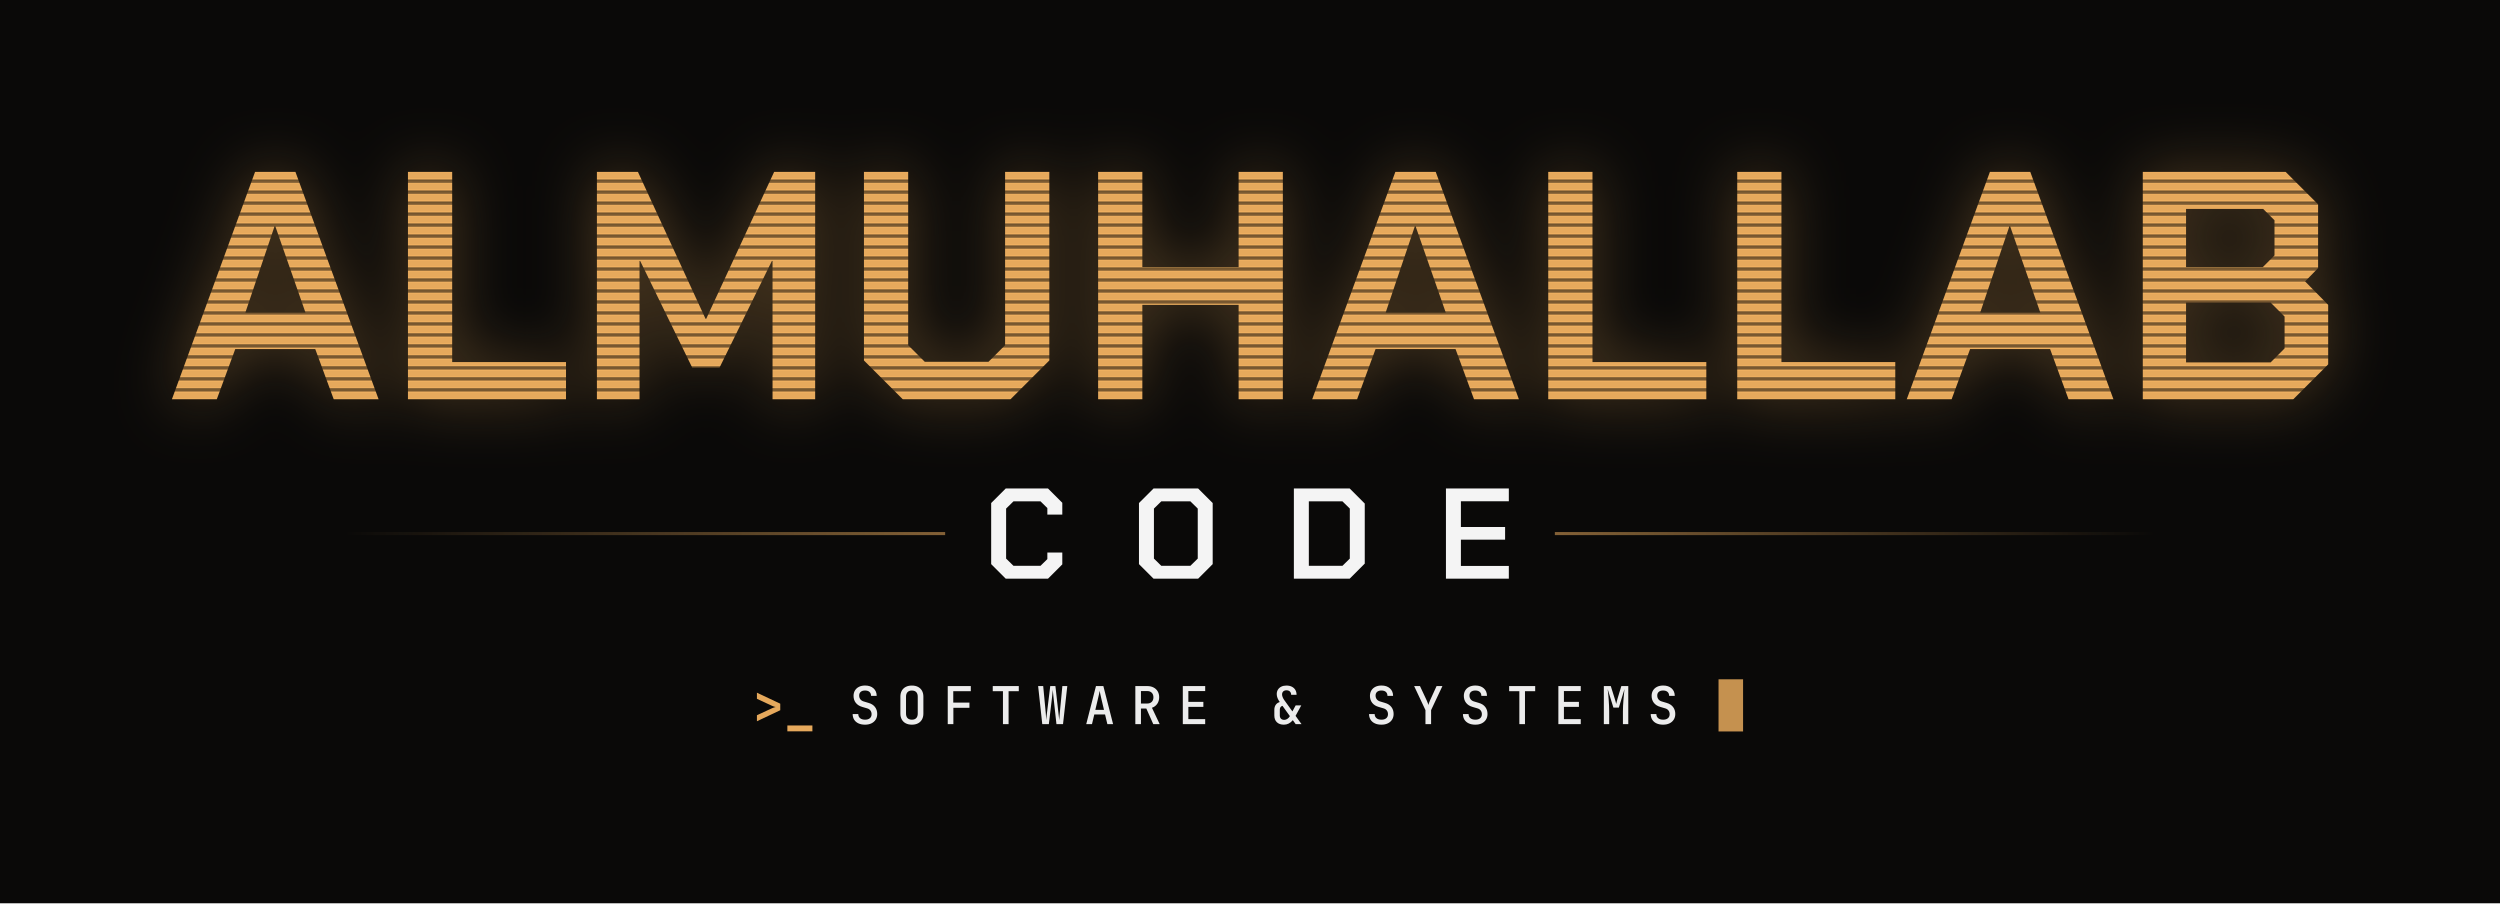
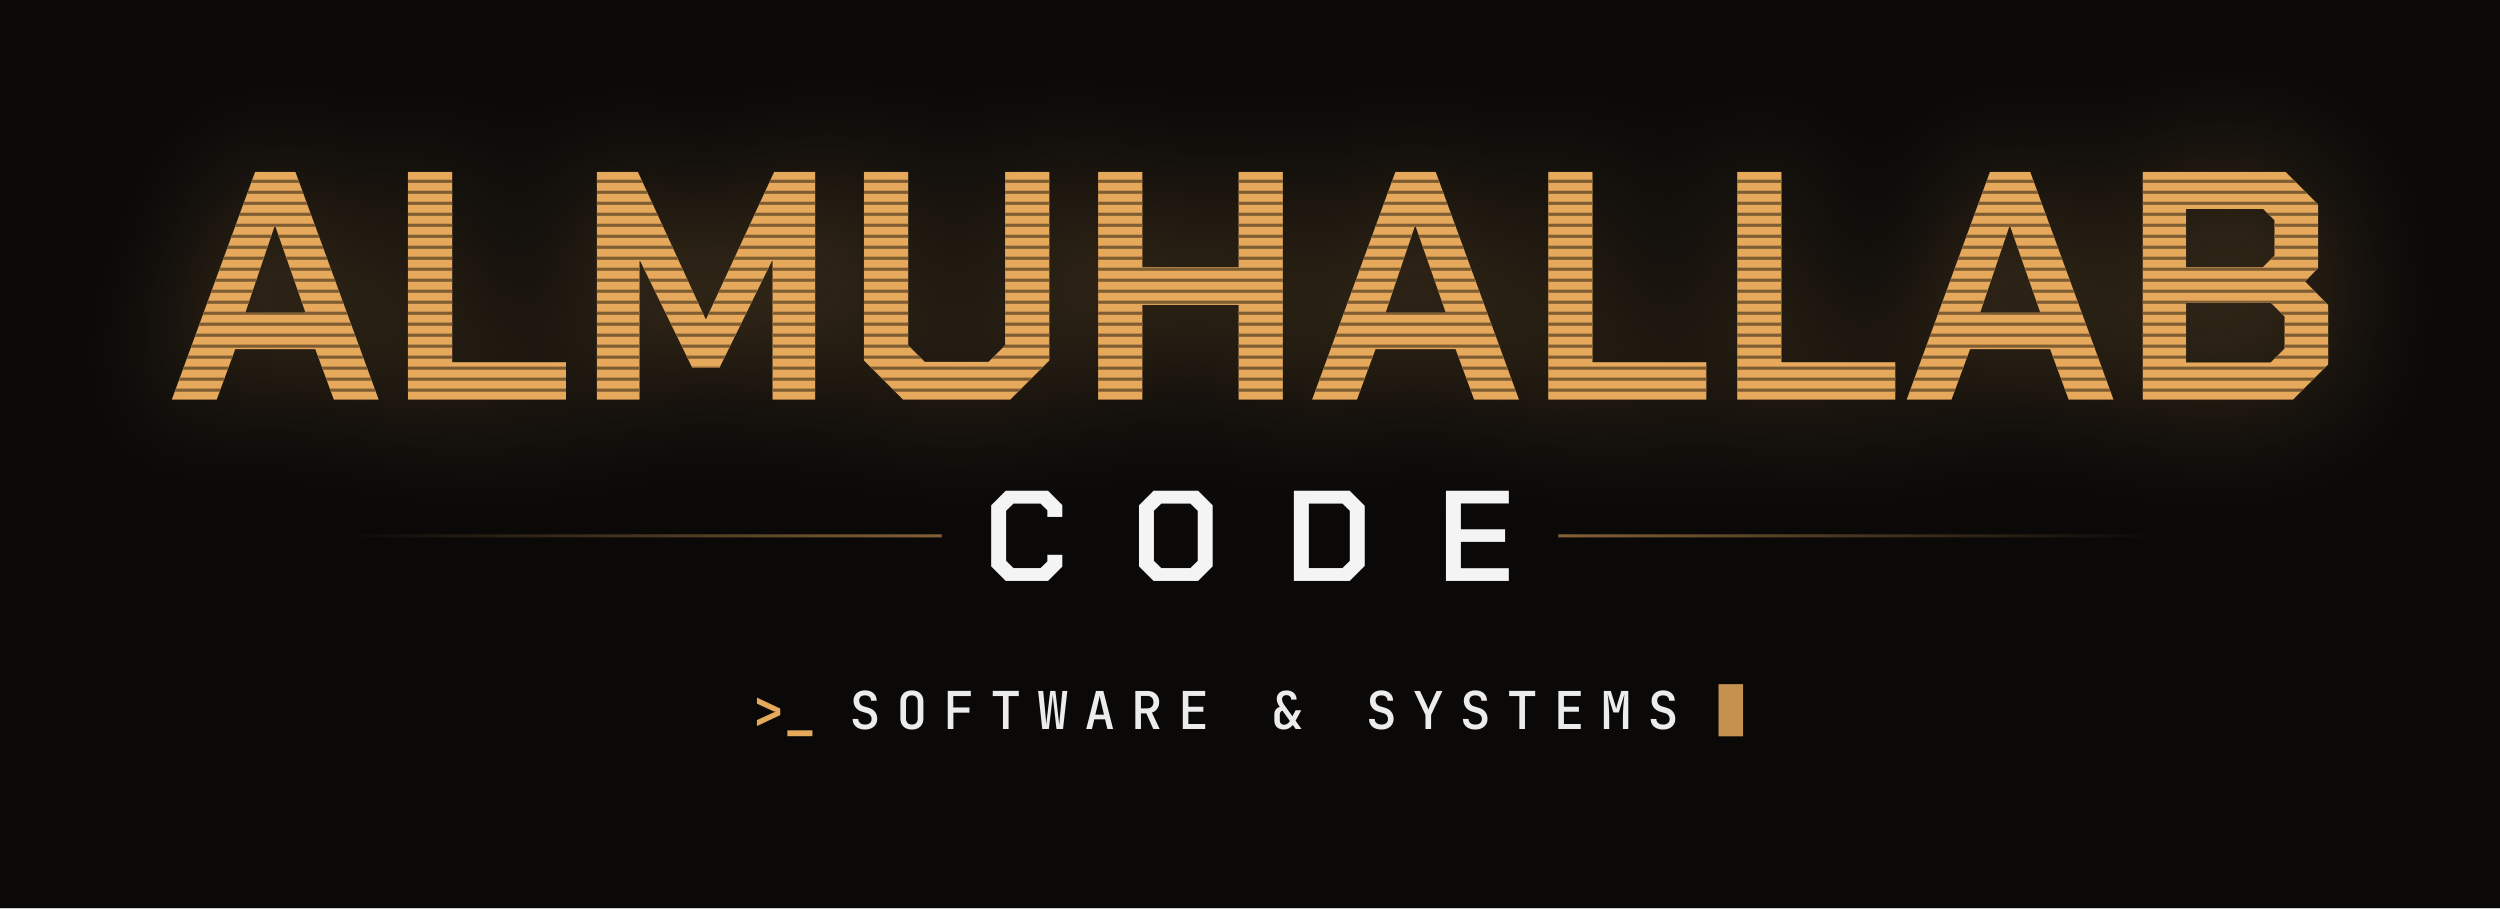
- <svg xmlns="http://www.w3.org/2000/svg" viewBox="-814.78 -260.4 1629.56 588.78" width="1629.56" height="588.78" role="img" aria-label="Almuhallab Code">
+ <svg xmlns="http://www.w3.org/2000/svg" viewBox="-814.78 -260.45 1629.56 591.99" width="4096" height="1488" role="img" aria-label="Almuhallab Code">
  <defs>
-     <pattern id="stripes" patternUnits="userSpaceOnUse" x="0" y="-148.4" width="16" height="7.16">
-       <rect width="16" height="5.12" fill="#E6A95C" />
-       <rect y="5.12" width="16" height="2.05" fill="#7f5d33" />
-     </pattern>
+     <clipPath id="letters-0">
+       <path d="M-648.51 -148.4H-622.22L-567.95 0H-597.2L-609.29 -32.86H-661.44L-673.52 0H-702.78ZM-615.65 -56.6 -635.36 -113H-635.79L-654.87 -56.6ZM-548.87 -148.4H-520.04V-24.38H-445.84V0H-548.87ZM-425.7 -148.4H-398.98L-354.89 -52.58H-354.46L-310.16 -148.4H-283.44V0H-311.22V-90.31H-311.64L-345.77 -20.78H-363.58L-397.5 -90.31H-397.92V0H-425.7ZM-251.64 -25.44V-148.4H-222.81V-35.4L-212 -24.59H-170.45L-159.64 -35.4V-148.4H-130.8V-25.44L-156.24 0H-226.2ZM-99 -148.4H-70.17V-86.28H-7.42V-148.4H21.41V0H-7.42V-61.69H-70.17V0H-99ZM94.76 -148.4H121.05L175.32 0H146.07L133.98 -32.86H81.83L69.75 0H40.49ZM127.62 -56.6 107.91 -113H107.48L88.4 -56.6ZM194.4 -148.4H223.24V-24.38H297.44V0H194.4ZM317.58 -148.4H346.41V-24.38H420.61V0H317.58ZM482.3 -148.4H508.59L562.86 0H533.6L521.52 -32.86H469.37L457.28 0H428.03ZM515.16 -56.6 495.44 -113H495.02L475.94 -56.6ZM581.94 -148.4H675.01L696.21 -127.2V-85.65L687.73 -76.96L702.78 -61.69V-22.9L679.88 0H581.94ZM660.17 -86.28 667.8 -93.92V-116.81L660.38 -124.23H610.14V-86.28ZM665.26 -24.17 674.37 -33.28V-54.06L665.26 -63.18H610.14V-24.17Z" />
+     </clipPath>
    <linearGradient id="fade-l" x1="0" x2="1" y1="0" y2="0">
      <stop offset="0" stop-color="#E6A95C" stop-opacity="0" />
      <stop offset="1" stop-color="#E6A95C" stop-opacity="0.55" />
    </linearGradient>
    <linearGradient id="fade-r" x1="0" x2="1" y1="0" y2="0">
      <stop offset="0" stop-color="#E6A95C" stop-opacity="0.55" />
      <stop offset="1" stop-color="#E6A95C" stop-opacity="0" />
    </linearGradient>
-     <filter id="glow" x="-10%" y="-70%" width="120%" height="240%" color-interpolation-filters="sRGB">
-       <feGaussianBlur in="SourceAlpha" stdDeviation="20" result="blur" />
+     <filter id="glow" filterUnits="userSpaceOnUse" x="-814.78" y="-260.45" width="1629.56" height="591.99" color-interpolation-filters="sRGB">
+       <feGaussianBlur in="SourceAlpha" stdDeviation="40" result="blur" />
      <feFlood flood-color="#E6A95C" flood-opacity="0.32" />
      <feComposite in2="blur" operator="in" result="halo" />
      <feMerge>
        <feMergeNode in="halo" />
        <feMergeNode in="SourceGraphic" />
      </feMerge>
    </filter>
  </defs>
-   <rect x="-814.78" y="-260.4" width="1629.56" height="588.78" fill="#0a0908" />
-   <path d="M-648.51 -148.4H-622.22L-567.95 0H-597.2L-609.29 -32.86H-661.44L-673.52 0H-702.78ZM-615.65 -56.6 -635.36 -113H-635.79L-654.87 -56.6ZM-548.87 -148.4H-520.04V-24.38H-445.84V0H-548.87ZM-425.7 -148.4H-398.98L-354.89 -52.58H-354.46L-310.16 -148.4H-283.44V0H-311.22V-90.31H-311.64L-345.77 -20.78H-363.58L-397.5 -90.31H-397.92V0H-425.7ZM-251.64 -25.44V-148.4H-222.81V-35.4L-212 -24.59H-170.45L-159.64 -35.4V-148.4H-130.8V-25.44L-156.24 0H-226.2ZM-99 -148.4H-70.17V-86.28H-7.42V-148.4H21.41V0H-7.42V-61.69H-70.17V0H-99ZM94.76 -148.4H121.05L175.32 0H146.07L133.98 -32.86H81.83L69.75 0H40.49ZM127.62 -56.6 107.91 -113H107.48L88.4 -56.6ZM194.4 -148.4H223.24V-24.38H297.44V0H194.4ZM317.58 -148.4H346.41V-24.38H420.61V0H317.58ZM482.3 -148.4H508.59L562.86 0H533.6L521.52 -32.86H469.37L457.28 0H428.03ZM515.16 -56.6 495.44 -113H495.02L475.94 -56.6ZM581.94 -148.4H675.01L696.21 -127.2V-85.65L687.73 -76.96L702.78 -61.69V-22.9L679.88 0H581.94ZM660.17 -86.28 667.8 -93.92V-116.81L660.38 -124.23H610.14V-86.28ZM665.26 -24.17 674.37 -33.28V-54.06L665.26 -63.18H610.14V-24.17Z" fill="url(#stripes)" filter="url(#glow)" />
-   <path d="M-168.71 107.31V67.49L-159.22 58H-131.67L-122.35 67.32V75.05H-132.09V70.77L-136.54 66.4H-154.18L-158.97 71.1V103.7L-154.18 108.4H-136.54L-132.09 104.03V99.75H-122.35V107.48L-131.67 116.8H-159.22ZM-72.37 107.31V67.49L-62.87 58H-33.81L-24.32 67.49V107.31L-33.81 116.8H-62.87ZM-38.85 108.4 -34.06 103.7V71.1L-38.85 66.4H-57.83L-62.62 71.1V103.7L-57.83 108.4ZM28.6 58H64.97L74.8 67.83V106.97L64.97 116.8H28.6ZM60.27 108.4 65.06 103.7V71.1L60.27 66.4H38.35V108.4ZM127.72 58H168.71V66.32H137.47V83.12H166.28V91.35H137.47V108.48H168.71V116.8H127.72Z" fill="#f4f4f4" />
-   <rect x="-590" y="86.4" width="391.29" height="2" fill="url(#fade-l)" />
-   <rect x="198.71" y="86.4" width="391.29" height="2" fill="url(#fade-r)" />
-   <path d="M-321.4 209.73V205.8L-311.54 201.24Q-310.87 200.94 -310.2 200.73Q-309.53 200.52 -309.16 200.45Q-309.55 200.38 -310.23 200.18Q-310.9 199.98 -311.54 199.67L-321.4 195.11V191.11L-306.19 198.28V202.54ZM-301.56 216.31V212.47H-285.24V216.31Z" fill="#E6A95C" />
-   <path d="M-250.9 211.96Q-253.4 211.96 -255.21 211.12Q-257.01 210.29 -258 208.74Q-258.98 207.19 -259 205.06H-255.33Q-255.33 206.74 -254.15 207.73Q-252.96 208.71 -250.87 208.71Q-248.89 208.71 -247.78 207.75Q-246.66 206.8 -246.66 205.12Q-246.66 203.74 -247.42 202.72Q-248.19 201.7 -249.6 201.31L-252.71 200.4Q-255.45 199.63 -256.94 197.74Q-258.42 195.84 -258.42 193.23Q-258.42 191.17 -257.49 189.65Q-256.56 188.13 -254.87 187.28Q-253.18 186.44 -250.87 186.44Q-247.45 186.44 -245.4 188.28Q-243.35 190.11 -243.33 193.19H-247Q-247 191.55 -248.02 190.62Q-249.04 189.69 -250.92 189.69Q-252.74 189.69 -253.74 190.56Q-254.75 191.42 -254.75 192.98Q-254.75 194.38 -253.99 195.39Q-253.23 196.41 -251.82 196.82L-248.64 197.77Q-245.91 198.54 -244.45 200.43Q-242.99 202.33 -242.99 205Q-242.99 207.08 -243.98 208.65Q-244.96 210.22 -246.74 211.09Q-248.52 211.96 -250.9 211.96ZM-220.4 211.96Q-222.71 211.96 -224.39 211.08Q-226.07 210.21 -226.98 208.57Q-227.89 206.94 -227.89 204.72V193.7Q-227.89 191.46 -226.98 189.83Q-226.07 188.21 -224.39 187.34Q-222.71 186.46 -220.4 186.46Q-218.07 186.46 -216.39 187.34Q-214.72 188.21 -213.81 189.83Q-212.9 191.46 -212.9 193.68V204.72Q-212.9 206.94 -213.81 208.57Q-214.72 210.21 -216.39 211.08Q-218.07 211.96 -220.4 211.96ZM-220.4 208.71Q-218.53 208.71 -217.55 207.67Q-216.57 206.63 -216.57 204.72V193.7Q-216.57 191.78 -217.55 190.75Q-218.52 189.71 -220.4 189.71Q-222.25 189.71 -223.23 190.75Q-224.22 191.78 -224.22 193.7V204.72Q-224.22 206.63 -223.23 207.67Q-222.24 208.71 -220.4 208.71ZM-197.02 211.62V186.78H-181.99V190.16H-193.42V197.59H-182.88V200.97H-193.35V211.62ZM-161.03 211.62V190.16H-167.68V186.78H-150.71V190.16H-157.36V211.62ZM-135.41 211.62 -138.1 186.8H-134.8L-133.11 204.63Q-133.05 205.3 -133 206.12Q-132.94 206.93 -132.89 207.72Q-132.84 208.5 -132.84 209.05Q-132.77 208.5 -132.71 207.72Q-132.65 206.93 -132.56 206.12Q-132.47 205.3 -132.38 204.63L-130.21 186.8H-126.84L-124.83 204.63Q-124.74 205.3 -124.66 206.12Q-124.57 206.93 -124.48 207.72Q-124.38 208.5 -124.34 209.05Q-124.3 208.5 -124.26 207.72Q-124.21 206.93 -124.14 206.12Q-124.07 205.3 -124.01 204.63L-122.31 186.8H-119.09L-121.88 211.62H-126.16L-128.14 193.58Q-128.21 192.86 -128.29 192.06Q-128.37 191.25 -128.44 190.5Q-128.5 189.74 -128.55 189.22Q-128.58 189.74 -128.66 190.5Q-128.74 191.25 -128.81 192.06Q-128.88 192.86 -128.97 193.58L-131.12 211.62ZM-106.75 211.62 -100.4 186.8H-95.59L-89.24 211.62H-92.97L-94.47 205.32H-101.5L-103 211.62ZM-100.82 202.29H-95.18L-96.87 195.14Q-97.33 193.23 -97.62 191.82Q-97.91 190.41 -98 189.89Q-98.08 190.41 -98.36 191.81Q-98.65 193.22 -99.11 195.1ZM-74.74 211.62V186.8H-66.97Q-64.62 186.8 -62.88 187.71Q-61.13 188.61 -60.17 190.24Q-59.2 191.87 -59.2 194.06Q-59.2 196.55 -60.47 198.38Q-61.74 200.21 -63.91 200.94L-58.86 211.62H-63.05L-67.58 201.43H-71.08V211.62ZM-71.08 198.17H-66.97Q-65.12 198.17 -64.03 197.07Q-62.95 195.97 -62.95 194.13Q-62.95 192.25 -64.03 191.15Q-65.12 190.05 -66.97 190.05H-71.08ZM-43.8 211.62V186.8H-29.21V190.06H-40.18V197.11H-30.4V200.34H-40.18V208.36H-29.21V211.62ZM22.08 211.96Q19.14 211.96 17.5 210.36Q15.86 208.76 15.86 205.94V202.25Q15.86 200.21 16.9 198.86Q17.94 197.51 19.86 197.08L19.52 197.38Q18.47 195.94 17.95 194.63Q17.43 193.32 17.43 192.03Q17.43 190.36 18.22 189.1Q19.02 187.85 20.44 187.15Q21.86 186.46 23.76 186.46Q25.77 186.46 27.25 187.2Q28.73 187.95 29.54 189.29Q30.35 190.62 30.35 192.47H26.83Q26.83 191.56 26.46 190.91Q26.08 190.25 25.4 189.89Q24.71 189.54 23.76 189.54Q22.9 189.54 22.25 189.87Q21.6 190.2 21.25 190.8Q20.9 191.4 20.9 192.23Q20.9 193.07 21.29 194.05Q21.69 195.03 22.37 195.99L27.64 203.31L29.77 199.38H33.43L29.7 206.21L33.59 211.62H29.78L27.91 209.03Q25.46 211.96 22.08 211.96ZM22.34 208.83Q23.4 208.83 24.36 208.18Q25.32 207.54 26 206.39L21.17 199.68Q20.3 199.9 19.87 200.56Q19.43 201.21 19.43 202.25V205.94Q19.43 207.31 20.2 208.07Q20.97 208.83 22.34 208.83ZM85.7 211.96Q83.2 211.96 81.39 211.12Q79.59 210.29 78.6 208.74Q77.62 207.19 77.6 205.06H81.27Q81.27 206.74 82.45 207.73Q83.64 208.71 85.73 208.71Q87.71 208.71 88.82 207.75Q89.94 206.8 89.94 205.12Q89.94 203.74 89.18 202.72Q88.41 201.7 87 201.31L83.89 200.4Q81.15 199.63 79.66 197.74Q78.18 195.84 78.18 193.23Q78.18 191.17 79.11 189.65Q80.04 188.13 81.73 187.28Q83.42 186.44 85.73 186.44Q89.15 186.44 91.2 188.28Q93.25 190.11 93.27 193.19H89.6Q89.6 191.55 88.58 190.62Q87.56 189.69 85.68 189.69Q83.86 189.69 82.86 190.56Q81.85 191.42 81.85 192.98Q81.85 194.38 82.61 195.39Q83.37 196.41 84.78 196.82L87.96 197.77Q90.69 198.54 92.15 200.43Q93.61 202.33 93.61 205Q93.61 207.08 92.62 208.65Q91.64 210.22 89.86 211.09Q88.08 211.96 85.7 211.96ZM114.37 211.62V202.47L106.99 186.8H110.8L115.19 196.18Q115.62 197.12 115.9 197.91Q116.17 198.7 116.26 199.13Q116.36 198.7 116.63 197.91Q116.91 197.12 117.33 196.18L121.61 186.8H125.42L118.04 202.47V211.62ZM146.9 211.96Q144.4 211.96 142.59 211.12Q140.79 210.29 139.8 208.74Q138.82 207.19 138.8 205.06H142.47Q142.47 206.74 143.65 207.73Q144.84 208.71 146.93 208.71Q148.91 208.71 150.02 207.75Q151.14 206.8 151.14 205.12Q151.14 203.74 150.38 202.72Q149.61 201.7 148.2 201.31L145.09 200.4Q142.35 199.63 140.86 197.74Q139.38 195.84 139.38 193.23Q139.38 191.17 140.31 189.65Q141.24 188.13 142.93 187.28Q144.62 186.44 146.93 186.44Q150.35 186.44 152.4 188.28Q154.45 190.11 154.47 193.19H150.8Q150.8 191.55 149.78 190.62Q148.76 189.69 146.88 189.69Q145.06 189.69 144.06 190.56Q143.05 191.42 143.05 192.98Q143.05 194.38 143.81 195.39Q144.57 196.41 145.98 196.82L149.16 197.77Q151.89 198.54 153.35 200.43Q154.81 202.33 154.81 205Q154.81 207.08 153.82 208.65Q152.84 210.22 151.06 211.09Q149.28 211.96 146.9 211.96ZM175.57 211.62V190.16H168.92V186.78H185.89V190.16H179.24V211.62ZM201 211.62V186.8H215.59V190.06H204.62V197.11H214.4V200.34H204.62V208.36H215.59V211.62ZM230.64 211.62V186.8H235.17L237.67 194.76Q238.04 195.89 238.31 196.92Q238.58 197.94 238.69 198.46Q238.81 197.94 239.06 196.92Q239.31 195.89 239.65 194.74L242.03 186.8H246.57V211.62H243.08V203.27Q243.08 201.66 243.17 199.71Q243.27 197.76 243.43 195.76Q243.59 193.76 243.77 191.95Q243.95 190.14 244.09 188.79L240.42 200.84H236.87L233.14 188.79Q233.31 190.09 233.48 191.85Q233.65 193.6 233.79 195.57Q233.93 197.55 234.03 199.54Q234.13 201.53 234.13 203.27V211.62ZM269.3 211.96Q266.8 211.96 264.99 211.12Q263.19 210.29 262.2 208.74Q261.22 207.19 261.2 205.06H264.87Q264.87 206.74 266.05 207.73Q267.24 208.71 269.33 208.71Q271.31 208.71 272.42 207.75Q273.54 206.8 273.54 205.12Q273.54 203.74 272.78 202.72Q272.01 201.7 270.6 201.31L267.49 200.4Q264.75 199.63 263.26 197.74Q261.78 195.84 261.78 193.23Q261.78 191.17 262.71 189.65Q263.64 188.13 265.33 187.28Q267.02 186.44 269.33 186.44Q272.75 186.44 274.8 188.28Q276.85 190.11 276.87 193.19H273.2Q273.2 191.55 272.18 190.62Q271.16 189.69 269.28 189.69Q267.46 189.69 266.46 190.56Q265.45 191.42 265.45 192.98Q265.45 194.38 266.21 195.39Q266.97 196.41 268.38 196.82L271.56 197.77Q274.29 198.54 275.75 200.43Q277.21 202.33 277.21 205Q277.21 207.08 276.22 208.65Q275.24 210.22 273.46 211.09Q271.68 211.96 269.3 211.96Z" fill="#ececec" />
-   <rect x="305.4" y="182.38" width="16" height="34" fill="#E6A95C" fill-opacity="0.85" />
+   <rect x="-814.78" y="-260.45" width="1629.56" height="591.99" fill="#0a0908" />
+   <g filter="url(#glow)">
+     <path d="M-648.51 -148.4H-622.22L-567.95 0H-597.2L-609.29 -32.86H-661.44L-673.52 0H-702.78ZM-615.65 -56.6 -635.36 -113H-635.79L-654.87 -56.6ZM-548.87 -148.4H-520.04V-24.38H-445.84V0H-548.87ZM-425.7 -148.4H-398.98L-354.89 -52.58H-354.46L-310.16 -148.4H-283.44V0H-311.22V-90.31H-311.64L-345.77 -20.78H-363.58L-397.5 -90.31H-397.92V0H-425.7ZM-251.64 -25.44V-148.4H-222.81V-35.4L-212 -24.59H-170.45L-159.64 -35.4V-148.4H-130.8V-25.44L-156.24 0H-226.2ZM-99 -148.4H-70.17V-86.28H-7.42V-148.4H21.41V0H-7.42V-61.69H-70.17V0H-99ZM94.76 -148.4H121.05L175.32 0H146.07L133.98 -32.86H81.83L69.75 0H40.49ZM127.62 -56.6 107.91 -113H107.48L88.4 -56.6ZM194.4 -148.4H223.24V-24.38H297.44V0H194.4ZM317.58 -148.4H346.41V-24.38H420.61V0H317.58ZM482.3 -148.4H508.59L562.86 0H533.6L521.52 -32.86H469.37L457.28 0H428.03ZM515.16 -56.6 495.44 -113H495.02L475.94 -56.6ZM581.94 -148.4H675.01L696.21 -127.2V-85.65L687.73 -76.96L702.78 -61.69V-22.9L679.88 0H581.94ZM660.17 -86.28 667.8 -93.92V-116.81L660.38 -124.23H610.14V-86.28ZM665.26 -24.17 674.37 -33.28V-54.06L665.26 -63.18H610.14V-24.17Z" fill="#E6A95C" />
+     <g clip-path="url(#letters-0)" fill="#7f5d33">
+       <rect x="-814.78" y="-143.28" width="1629.56" height="2.05" />
+       <rect x="-814.78" y="-136.12" width="1629.56" height="2.05" />
+       <rect x="-814.78" y="-128.95" width="1629.56" height="2.05" />
+       <rect x="-814.78" y="-121.79" width="1629.56" height="2.05" />
+       <rect x="-814.78" y="-114.63" width="1629.56" height="2.05" />
+       <rect x="-814.78" y="-107.46" width="1629.56" height="2.05" />
+       <rect x="-814.78" y="-100.3" width="1629.56" height="2.05" />
+       <rect x="-814.78" y="-93.13" width="1629.56" height="2.05" />
+       <rect x="-814.78" y="-85.97" width="1629.56" height="2.05" />
+       <rect x="-814.78" y="-78.81" width="1629.56" height="2.05" />
+       <rect x="-814.78" y="-71.64" width="1629.56" height="2.05" />
+       <rect x="-814.78" y="-64.48" width="1629.56" height="2.05" />
+       <rect x="-814.78" y="-57.31" width="1629.56" height="2.05" />
+       <rect x="-814.78" y="-50.15" width="1629.56" height="2.05" />
+       <rect x="-814.78" y="-42.98" width="1629.56" height="2.05" />
+       <rect x="-814.78" y="-35.82" width="1629.56" height="2.05" />
+       <rect x="-814.78" y="-28.66" width="1629.56" height="2.05" />
+       <rect x="-814.78" y="-21.49" width="1629.56" height="2.05" />
+       <rect x="-814.78" y="-14.33" width="1629.56" height="2.05" />
+       <rect x="-814.78" y="-7.16" width="1629.56" height="2.05" />
+     </g>
+   </g>
+   <path d="M-168.71 108.73V68.92L-159.22 59.42H-131.67L-122.35 68.75V76.48H-132.09V72.19L-136.54 67.82H-154.18L-158.97 72.53V105.12L-154.18 109.82H-136.54L-132.09 105.46V101.17H-122.35V108.9L-131.67 118.22H-159.22ZM-72.37 108.73V68.92L-62.87 59.42H-33.81L-24.32 68.92V108.73L-33.81 118.22H-62.87ZM-38.85 109.82 -34.06 105.12V72.53L-38.85 67.82H-57.83L-62.62 72.53V105.12L-57.83 109.82ZM28.6 59.42H64.97L74.8 69.25V108.4L64.97 118.22H28.6ZM60.27 109.82 65.06 105.12V72.53L60.27 67.82H38.35V109.82ZM127.72 59.42H168.71V67.74H137.47V84.54H166.28V92.77H137.47V109.91H168.71V118.22H127.72Z" fill="#f4f4f4" />
+   <rect x="-590" y="87.82" width="389.09" height="2" fill="url(#fade-l)" />
+   <rect x="200.91" y="87.82" width="389.09" height="2" fill="url(#fade-r)" />
+   <path d="M-321.4 212.84V208.91L-311.54 204.36Q-310.87 204.05 -310.2 203.84Q-309.53 203.63 -309.16 203.56Q-309.55 203.5 -310.23 203.29Q-310.9 203.09 -311.54 202.79L-321.4 198.22V194.23L-306.19 201.4V205.65ZM-301.56 219.43V215.59H-285.24V219.43Z" fill="#E6A95C" />
+   <path d="M-250.9 215.08Q-253.4 215.08 -255.21 214.24Q-257.01 213.4 -258 211.85Q-258.98 210.3 -259 208.17H-255.33Q-255.33 209.86 -254.15 210.84Q-252.96 211.82 -250.87 211.82Q-248.89 211.82 -247.78 210.87Q-246.66 209.92 -246.66 208.23Q-246.66 206.86 -247.42 205.84Q-248.19 204.82 -249.6 204.43L-252.71 203.52Q-255.45 202.74 -256.94 200.85Q-258.42 198.96 -258.42 196.35Q-258.42 194.29 -257.49 192.77Q-256.56 191.25 -254.87 190.4Q-253.18 189.55 -250.87 189.55Q-247.45 189.55 -245.4 191.39Q-243.35 193.23 -243.33 196.31H-247Q-247 194.67 -248.02 193.74Q-249.04 192.81 -250.92 192.81Q-252.74 192.81 -253.74 193.67Q-254.75 194.54 -254.75 196.09Q-254.75 197.49 -253.99 198.51Q-253.23 199.52 -251.82 199.94L-248.64 200.88Q-245.91 201.65 -244.45 203.55Q-242.99 205.44 -242.99 208.11Q-242.99 210.19 -243.98 211.76Q-244.96 213.34 -246.74 214.21Q-248.52 215.08 -250.9 215.08ZM-220.4 215.08Q-222.71 215.08 -224.39 214.2Q-226.07 213.33 -226.98 211.69Q-227.89 210.05 -227.89 207.83V196.82Q-227.89 194.57 -226.98 192.95Q-226.07 191.33 -224.39 190.45Q-222.71 189.58 -220.4 189.58Q-218.07 189.58 -216.39 190.45Q-214.72 191.33 -213.81 192.95Q-212.9 194.57 -212.9 196.79V207.83Q-212.9 210.05 -213.81 211.69Q-214.72 213.33 -216.39 214.2Q-218.07 215.08 -220.4 215.08ZM-220.4 211.82Q-218.53 211.82 -217.55 210.79Q-216.57 209.75 -216.57 207.83V196.82Q-216.57 194.89 -217.55 193.86Q-218.52 192.83 -220.4 192.83Q-222.25 192.83 -223.23 193.86Q-224.22 194.89 -224.22 196.82V207.83Q-224.22 209.75 -223.23 210.79Q-222.24 211.82 -220.4 211.82ZM-197.02 214.74V189.89H-181.99V193.27H-193.42V200.71H-182.88V204.09H-193.35V214.74ZM-161.03 214.74V193.27H-167.68V189.89H-150.71V193.27H-157.36V214.74ZM-135.41 214.74 -138.1 189.92H-134.8L-133.11 207.75Q-133.05 208.41 -133 209.23Q-132.94 210.05 -132.89 210.83Q-132.84 211.61 -132.84 212.17Q-132.77 211.61 -132.71 210.83Q-132.65 210.05 -132.56 209.23Q-132.47 208.41 -132.38 207.75L-130.21 189.92H-126.84L-124.83 207.75Q-124.74 208.41 -124.66 209.23Q-124.57 210.05 -124.48 210.83Q-124.38 211.61 -124.34 212.17Q-124.3 211.61 -124.26 210.83Q-124.21 210.05 -124.14 209.23Q-124.07 208.41 -124.01 207.75L-122.31 189.92H-119.09L-121.88 214.74H-126.16L-128.14 196.7Q-128.21 195.98 -128.29 195.17Q-128.37 194.37 -128.44 193.61Q-128.5 192.85 -128.55 192.33Q-128.58 192.85 -128.66 193.61Q-128.74 194.37 -128.81 195.17Q-128.88 195.98 -128.97 196.7L-131.12 214.74ZM-106.75 214.74 -100.4 189.92H-95.59L-89.24 214.74H-92.97L-94.47 208.44H-101.5L-103 214.74ZM-100.82 205.4H-95.18L-96.87 198.25Q-97.33 196.34 -97.62 194.94Q-97.91 193.53 -98 193.01Q-98.08 193.53 -98.36 194.93Q-98.65 196.33 -99.11 198.22ZM-74.74 214.74V189.92H-66.97Q-64.62 189.92 -62.88 190.82Q-61.13 191.73 -60.17 193.36Q-59.2 194.99 -59.2 197.18Q-59.2 199.66 -60.47 201.5Q-61.74 203.33 -63.91 204.06L-58.86 214.74H-63.05L-67.58 204.54H-71.08V214.74ZM-71.08 201.29H-66.97Q-65.12 201.29 -64.03 200.19Q-62.95 199.09 -62.95 197.25Q-62.95 195.37 -64.03 194.27Q-65.12 193.17 -66.97 193.17H-71.08ZM-43.8 214.74V189.92H-29.21V193.17H-40.18V200.22H-30.4V203.46H-40.18V211.48H-29.21V214.74ZM22.08 215.08Q19.14 215.08 17.5 213.48Q15.86 211.88 15.86 209.06V205.37Q15.86 203.32 16.9 201.97Q17.94 200.63 19.86 200.2L19.52 200.5Q18.47 199.05 17.95 197.75Q17.43 196.44 17.43 195.15Q17.43 193.47 18.22 192.22Q19.02 190.96 20.44 190.27Q21.86 189.58 23.76 189.58Q25.77 189.58 27.25 190.32Q28.73 191.07 29.54 192.4Q30.35 193.74 30.35 195.58H26.83Q26.83 194.68 26.46 194.02Q26.08 193.36 25.4 193.01Q24.71 192.66 23.76 192.66Q22.9 192.66 22.25 192.99Q21.6 193.32 21.25 193.91Q20.9 194.51 20.9 195.35Q20.9 196.19 21.29 197.17Q21.69 198.15 22.37 199.1L27.64 206.43L29.77 202.5H33.43L29.7 209.32L33.59 214.74H29.78L27.91 212.15Q25.46 215.08 22.08 215.08ZM22.34 211.95Q23.4 211.95 24.36 211.3Q25.32 210.65 26 209.51L21.17 202.8Q20.3 203.02 19.87 203.67Q19.43 204.33 19.43 205.37V209.06Q19.43 210.43 20.2 211.19Q20.97 211.95 22.34 211.95ZM85.7 215.08Q83.2 215.08 81.39 214.24Q79.59 213.4 78.6 211.85Q77.62 210.3 77.6 208.17H81.27Q81.27 209.86 82.45 210.84Q83.64 211.82 85.73 211.82Q87.71 211.82 88.82 210.87Q89.94 209.92 89.94 208.23Q89.94 206.86 89.18 205.84Q88.41 204.82 87 204.43L83.89 203.52Q81.15 202.74 79.66 200.85Q78.18 198.96 78.18 196.35Q78.18 194.29 79.11 192.77Q80.04 191.25 81.73 190.4Q83.42 189.55 85.73 189.55Q89.15 189.55 91.2 191.39Q93.25 193.23 93.27 196.31H89.6Q89.6 194.67 88.58 193.74Q87.56 192.81 85.68 192.81Q83.86 192.81 82.86 193.67Q81.85 194.54 81.85 196.09Q81.85 197.49 82.61 198.51Q83.37 199.52 84.78 199.94L87.96 200.88Q90.69 201.65 92.15 203.55Q93.61 205.44 93.61 208.11Q93.61 210.19 92.62 211.76Q91.64 213.34 89.86 214.21Q88.08 215.08 85.7 215.08ZM114.37 214.74V205.59L106.99 189.92H110.8L115.19 199.3Q115.62 200.23 115.9 201.03Q116.17 201.82 116.26 202.24Q116.36 201.82 116.63 201.03Q116.91 200.23 117.33 199.3L121.61 189.92H125.42L118.04 205.59V214.74ZM146.9 215.08Q144.4 215.08 142.59 214.24Q140.79 213.4 139.8 211.85Q138.82 210.3 138.8 208.17H142.47Q142.47 209.86 143.65 210.84Q144.84 211.82 146.93 211.82Q148.91 211.82 150.02 210.87Q151.14 209.92 151.14 208.23Q151.14 206.86 150.38 205.84Q149.61 204.82 148.2 204.43L145.09 203.52Q142.35 202.74 140.86 200.85Q139.38 198.96 139.38 196.35Q139.38 194.29 140.31 192.77Q141.24 191.25 142.93 190.4Q144.62 189.55 146.93 189.55Q150.35 189.55 152.4 191.39Q154.45 193.23 154.47 196.31H150.8Q150.8 194.67 149.78 193.74Q148.76 192.81 146.88 192.81Q145.06 192.81 144.06 193.67Q143.05 194.54 143.05 196.09Q143.05 197.49 143.81 198.51Q144.57 199.52 145.98 199.94L149.16 200.88Q151.89 201.65 153.35 203.55Q154.81 205.44 154.81 208.11Q154.81 210.19 153.82 211.76Q152.84 213.34 151.06 214.21Q149.28 215.08 146.9 215.08ZM175.57 214.74V193.27H168.92V189.89H185.89V193.27H179.24V214.74ZM201 214.74V189.92H215.59V193.17H204.62V200.22H214.4V203.46H204.62V211.48H215.59V214.74ZM230.64 214.74V189.92H235.17L237.67 197.88Q238.04 199.01 238.31 200.03Q238.58 201.06 238.69 201.57Q238.81 201.06 239.06 200.03Q239.31 199.01 239.65 197.86L242.03 189.92H246.57V214.74H243.08V206.39Q243.08 204.78 243.17 202.83Q243.27 200.88 243.43 198.88Q243.59 196.87 243.77 195.06Q243.95 193.25 244.09 191.9L240.42 203.96H236.87L233.14 191.9Q233.31 193.21 233.48 194.96Q233.65 196.71 233.79 198.69Q233.93 200.66 234.03 202.65Q234.13 204.64 234.13 206.39V214.74ZM269.3 215.08Q266.8 215.08 264.99 214.24Q263.19 213.4 262.2 211.85Q261.22 210.3 261.2 208.17H264.87Q264.87 209.86 266.05 210.84Q267.24 211.82 269.33 211.82Q271.31 211.82 272.42 210.87Q273.54 209.92 273.54 208.23Q273.54 206.86 272.78 205.84Q272.01 204.82 270.6 204.43L267.49 203.52Q264.75 202.74 263.26 200.85Q261.78 198.96 261.78 196.35Q261.78 194.29 262.71 192.77Q263.64 191.25 265.33 190.4Q267.02 189.55 269.33 189.55Q272.75 189.55 274.8 191.39Q276.85 193.23 276.87 196.31H273.2Q273.2 194.67 272.18 193.74Q271.16 192.81 269.28 192.81Q267.46 192.81 266.46 193.67Q265.45 194.54 265.45 196.09Q265.45 197.49 266.21 198.51Q266.97 199.52 268.38 199.94L271.56 200.88Q274.29 201.65 275.75 203.55Q277.21 205.44 277.21 208.11Q277.21 210.19 276.22 211.76Q275.24 213.34 273.46 214.21Q271.68 215.08 269.3 215.08Z" fill="#ececec" />
+   <rect x="305.4" y="185.5" width="16" height="34" fill="#E6A95C" fill-opacity="0.85" />
</svg>
